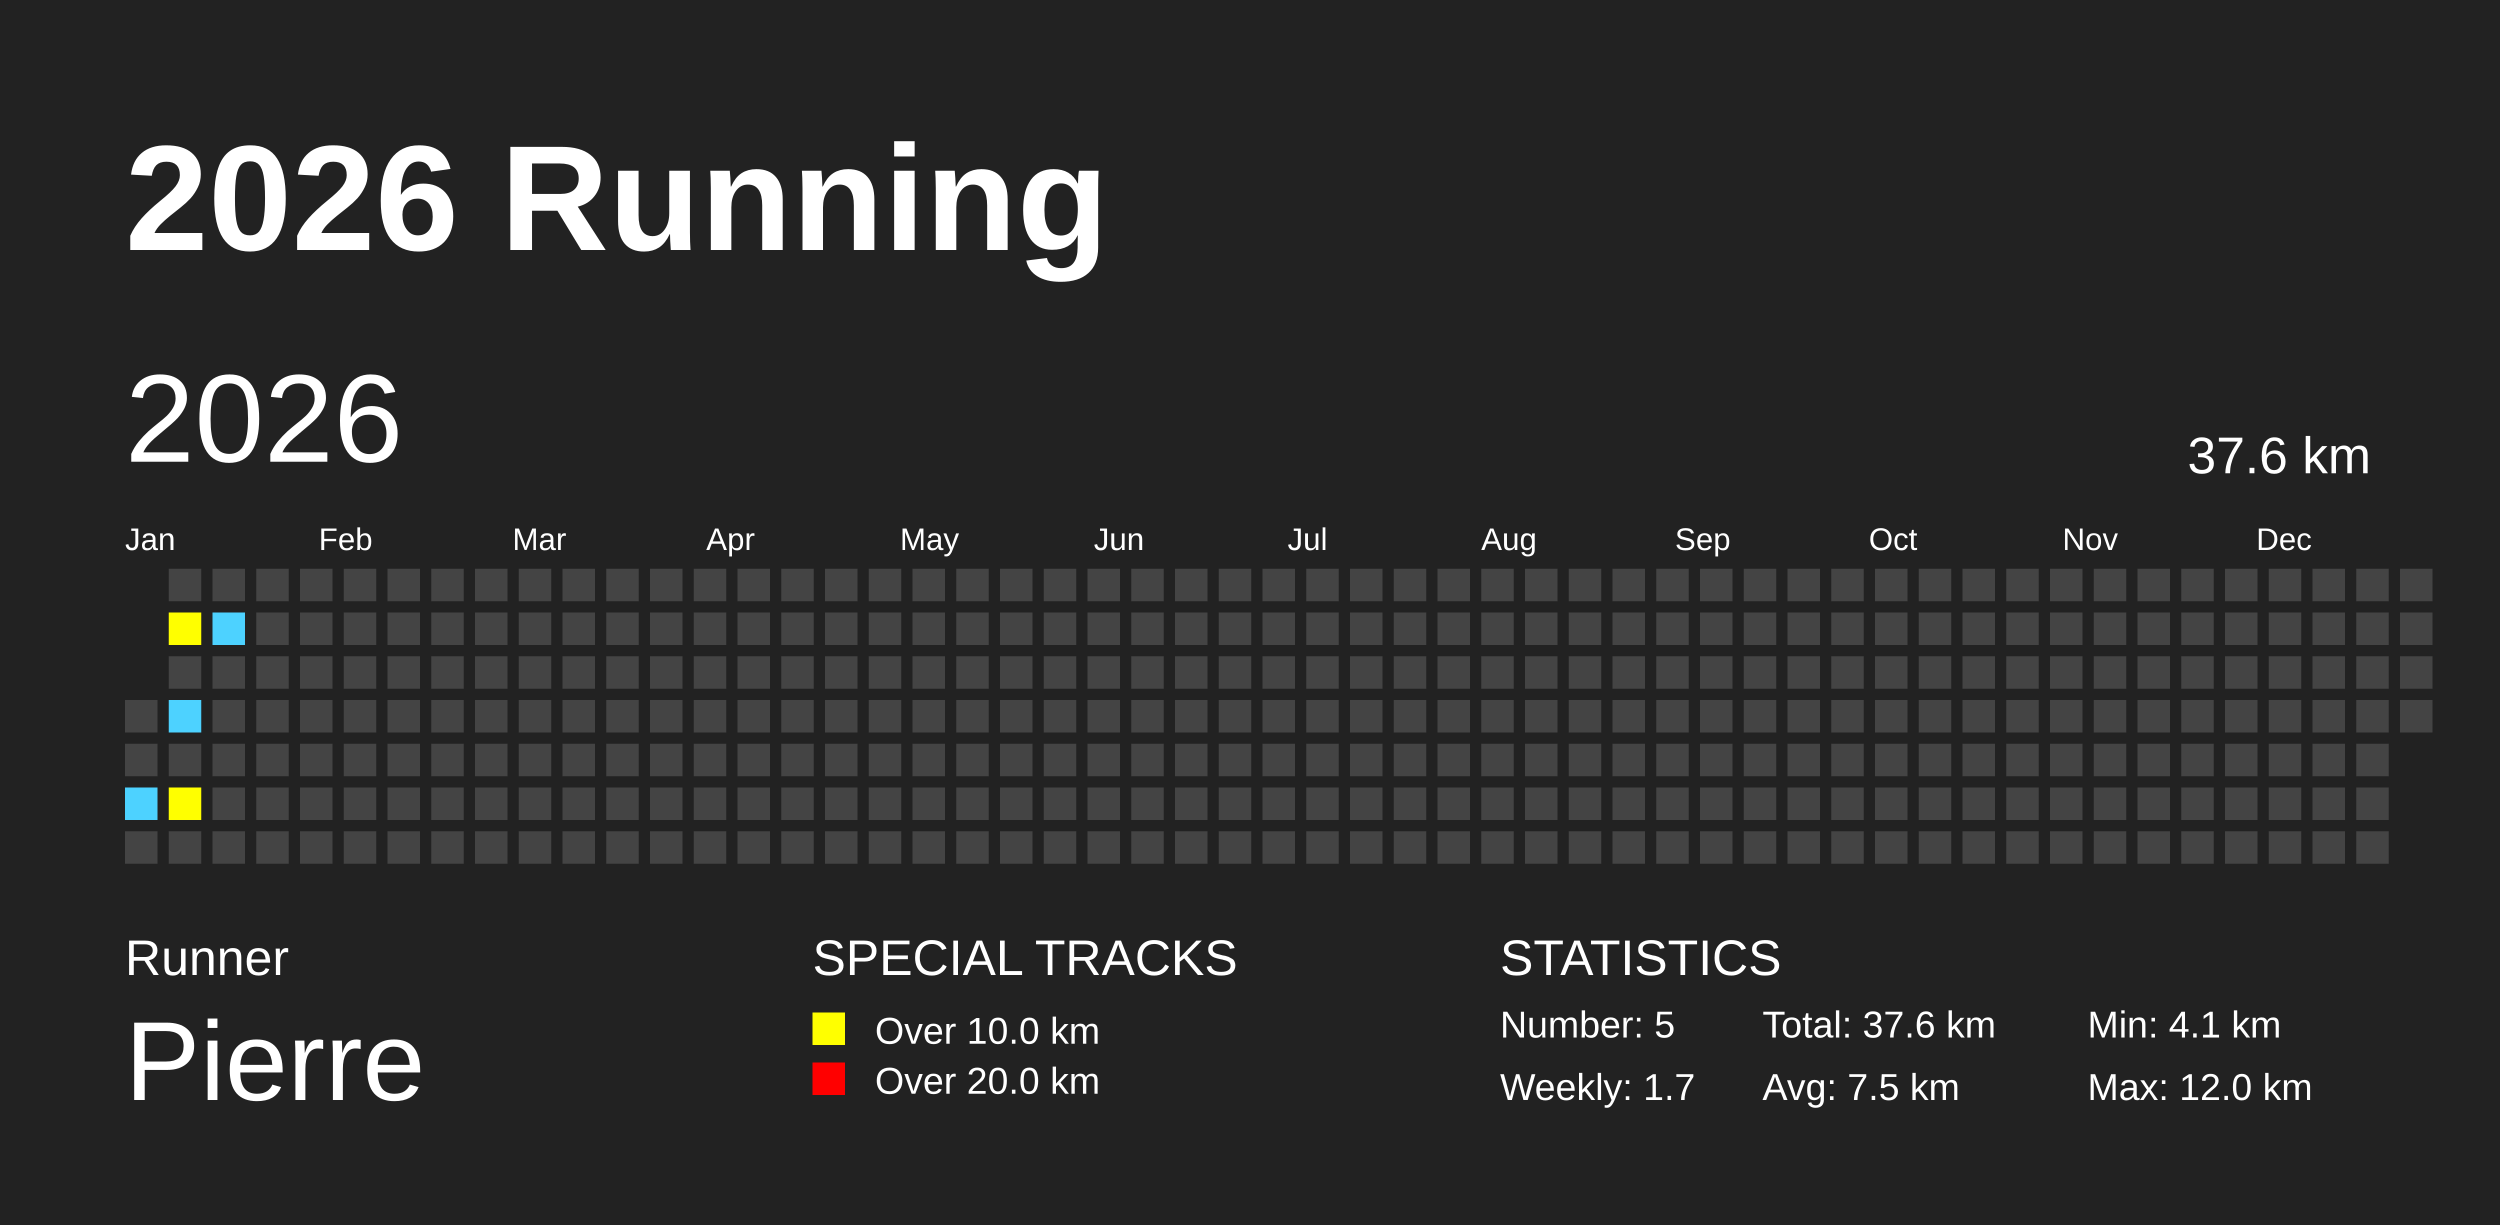
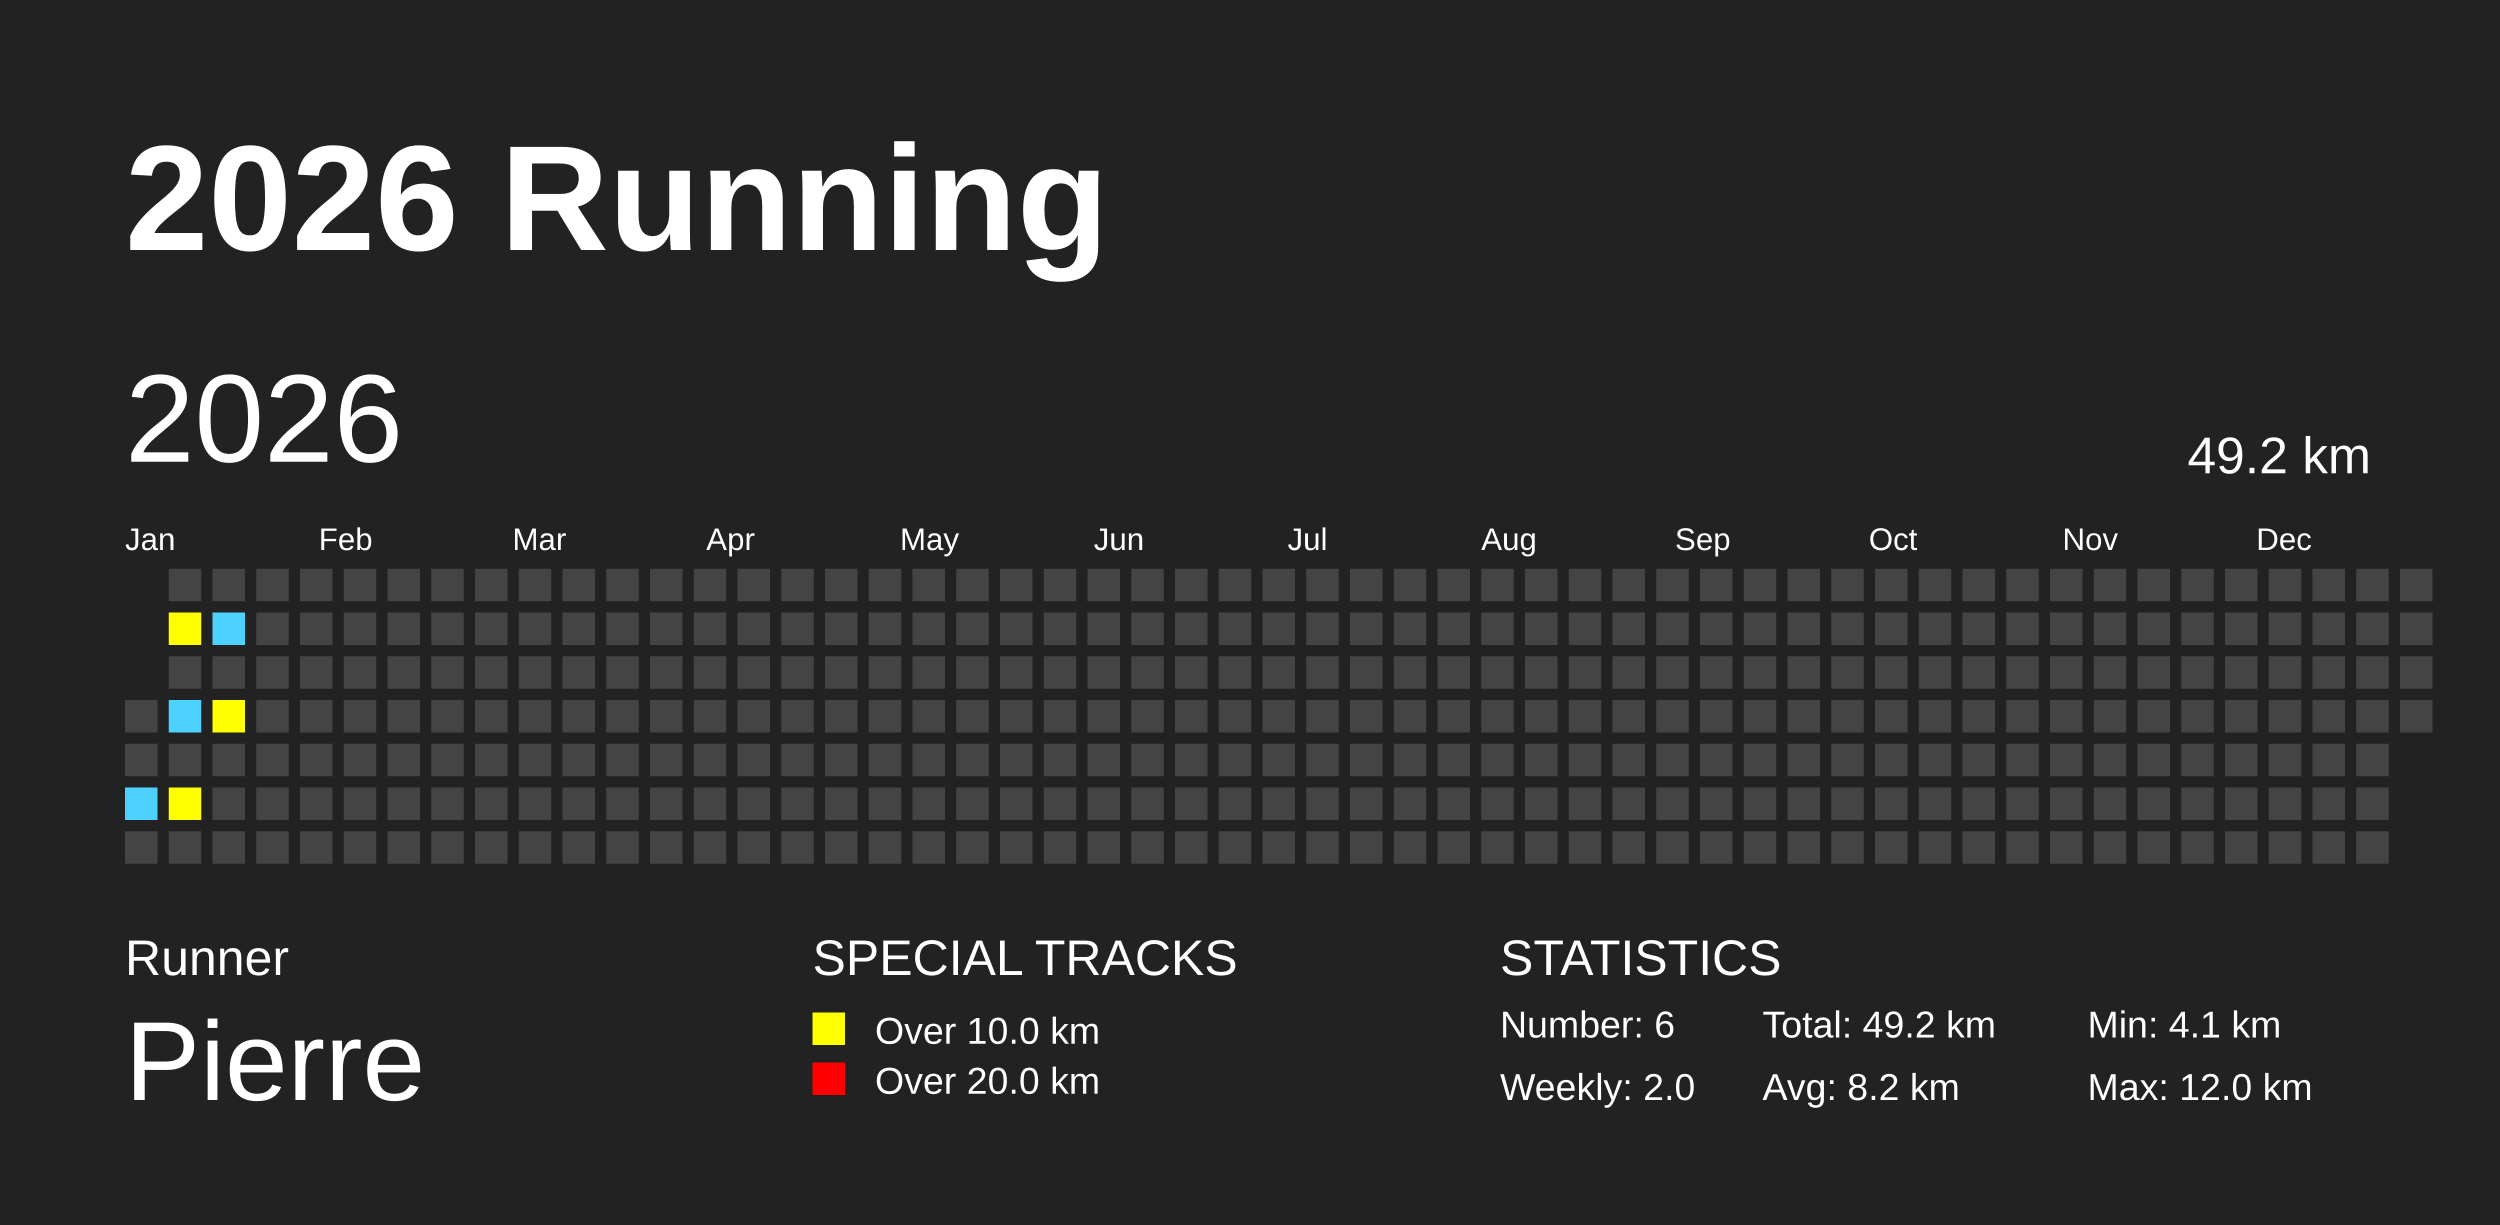
<svg xmlns="http://www.w3.org/2000/svg" baseProfile="full" height="98mm" version="1.1" viewBox="0,0,200,98" width="200mm">
  <defs />
  <rect fill="#222222" height="98" width="200" x="0" y="0" />
  <text fill="#FFFFFF" style="font-size:12px; font-family:Arial; font-weight:bold;" x="10" y="20">2026 Running</text>
  <text fill="#FFFFFF" style="font-size:4px; font-family:Arial" x="10" y="78">Runner</text>
  <text fill="#FFFFFF" style="font-size:9px; font-family:Arial" x="10" y="88">Pierre</text>
  <text fill="#FFFFFF" style="font-size:4px; font-family:Arial" x="65" y="78">SPECIAL TRACKS</text>
  <rect fill="yellow" height="2.6" width="2.6" x="65" y="81" />
  <text fill="#FFFFFF" style="font-size:3px; font-family:Arial" x="70" y="83.5">Over 10.0 km</text>
  <rect fill="red" height="2.6" width="2.6" x="65" y="85" />
  <text fill="#FFFFFF" style="font-size:3px; font-family:Arial" x="70" y="87.5">Over 20.0 km</text>
  <text fill="#FFFFFF" style="font-size:4px; font-family:Arial" x="120" y="78">STATISTICS</text>
-   <text fill="#FFFFFF" style="font-size:3px; font-family:Arial" x="120" y="83">Number: 5</text>
-   <text fill="#FFFFFF" style="font-size:3px; font-family:Arial" x="120" y="88">Weekly: 1.7</text>
-   <text fill="#FFFFFF" style="font-size:3px; font-family:Arial" x="141" y="83">Total: 37.6 km</text>
-   <text fill="#FFFFFF" style="font-size:3px; font-family:Arial" x="141" y="88">Avg: 7.5 km</text>
+   <text fill="#FFFFFF" style="font-size:3px; font-family:Arial" x="120" y="83">Number: 6</text>
+   <text fill="#FFFFFF" style="font-size:3px; font-family:Arial" x="120" y="88">Weekly: 2.0</text>
+   <text fill="#FFFFFF" style="font-size:3px; font-family:Arial" x="141" y="83">Total: 49.2 km</text>
+   <text fill="#FFFFFF" style="font-size:3px; font-family:Arial" x="141" y="88">Avg: 8.2 km</text>
  <text fill="#FFFFFF" style="font-size:3px; font-family:Arial" x="167" y="83">Min: 4.1 km</text>
  <text fill="#FFFFFF" style="font-size:3px; font-family:Arial" x="167" y="88">Max: 12.0 km</text>
  <text dominant-baseline="hanging" fill="#FFFFFF" style="font-size:10.0px; font-family:Arial;" x="10" y="30">2026</text>
-   <text dominant-baseline="hanging" fill="#FFFFFF" style="font-size:4.125px; font-family:Arial;" x="175" y="35">37.6 km</text>
+   <text dominant-baseline="hanging" fill="#FFFFFF" style="font-size:4.125px; font-family:Arial;" x="175" y="35">49.2 km</text>
  <text fill="#FFFFFF" style="font-size:2.5px; font-family:Arial" x="10.0" y="44">Jan</text>
  <text fill="#FFFFFF" style="font-size:2.5px; font-family:Arial" x="25.5" y="44">Feb</text>
  <text fill="#FFFFFF" style="font-size:2.5px; font-family:Arial" x="41.0" y="44">Mar</text>
  <text fill="#FFFFFF" style="font-size:2.5px; font-family:Arial" x="56.5" y="44">Apr</text>
  <text fill="#FFFFFF" style="font-size:2.5px; font-family:Arial" x="72.0" y="44">May</text>
  <text fill="#FFFFFF" style="font-size:2.5px; font-family:Arial" x="87.5" y="44">Jun</text>
  <text fill="#FFFFFF" style="font-size:2.5px; font-family:Arial" x="103.0" y="44">Jul</text>
  <text fill="#FFFFFF" style="font-size:2.5px; font-family:Arial" x="118.5" y="44">Aug</text>
  <text fill="#FFFFFF" style="font-size:2.5px; font-family:Arial" x="134.0" y="44">Sep</text>
  <text fill="#FFFFFF" style="font-size:2.5px; font-family:Arial" x="149.5" y="44">Oct</text>
  <text fill="#FFFFFF" style="font-size:2.5px; font-family:Arial" x="165.0" y="44">Nov</text>
  <text fill="#FFFFFF" style="font-size:2.5px; font-family:Arial" x="180.5" y="44">Dec</text>
  <rect fill="#444444" height="2.6" width="2.6" x="10.0" y="56.0" />
  <rect fill="#444444" height="2.6" width="2.6" x="10.0" y="59.5" />
  <rect fill="#4DD2FF" height="2.6" width="2.6" x="10.0" y="63.0" />
  <rect fill="#444444" height="2.6" width="2.6" x="10.0" y="66.5" />
  <rect fill="#444444" height="2.6" width="2.6" x="13.5" y="45.5" />
  <rect fill="yellow" height="2.6" width="2.6" x="13.5" y="49.0" />
  <rect fill="#444444" height="2.6" width="2.6" x="13.5" y="52.5" />
  <rect fill="#4DD2FF" height="2.6" width="2.6" x="13.5" y="56.0" />
  <rect fill="#444444" height="2.6" width="2.6" x="13.5" y="59.5" />
  <rect fill="yellow" height="2.6" width="2.6" x="13.5" y="63.0" />
  <rect fill="#444444" height="2.6" width="2.6" x="13.5" y="66.5" />
  <rect fill="#444444" height="2.6" width="2.6" x="17.0" y="45.5" />
  <rect fill="#4DD2FF" height="2.6" width="2.6" x="17.0" y="49.0" />
  <rect fill="#444444" height="2.6" width="2.6" x="17.0" y="52.5" />
-   <rect fill="#444444" height="2.6" width="2.6" x="17.0" y="56.0" />
+   <rect fill="yellow" height="2.6" width="2.6" x="17.0" y="56.0" />
  <rect fill="#444444" height="2.6" width="2.6" x="17.0" y="59.5" />
  <rect fill="#444444" height="2.6" width="2.6" x="17.0" y="63.0" />
  <rect fill="#444444" height="2.6" width="2.6" x="17.0" y="66.5" />
  <rect fill="#444444" height="2.6" width="2.6" x="20.5" y="45.5" />
  <rect fill="#444444" height="2.6" width="2.6" x="20.5" y="49.0" />
  <rect fill="#444444" height="2.6" width="2.6" x="20.5" y="52.5" />
  <rect fill="#444444" height="2.6" width="2.6" x="20.5" y="56.0" />
  <rect fill="#444444" height="2.6" width="2.6" x="20.5" y="59.5" />
  <rect fill="#444444" height="2.6" width="2.6" x="20.5" y="63.0" />
  <rect fill="#444444" height="2.6" width="2.6" x="20.5" y="66.5" />
  <rect fill="#444444" height="2.6" width="2.6" x="24.0" y="45.5" />
  <rect fill="#444444" height="2.6" width="2.6" x="24.0" y="49.0" />
  <rect fill="#444444" height="2.6" width="2.6" x="24.0" y="52.5" />
  <rect fill="#444444" height="2.6" width="2.6" x="24.0" y="56.0" />
  <rect fill="#444444" height="2.6" width="2.6" x="24.0" y="59.5" />
  <rect fill="#444444" height="2.6" width="2.6" x="24.0" y="63.0" />
  <rect fill="#444444" height="2.6" width="2.6" x="24.0" y="66.5" />
  <rect fill="#444444" height="2.6" width="2.6" x="27.5" y="45.5" />
  <rect fill="#444444" height="2.6" width="2.6" x="27.5" y="49.0" />
  <rect fill="#444444" height="2.6" width="2.6" x="27.5" y="52.5" />
  <rect fill="#444444" height="2.6" width="2.6" x="27.5" y="56.0" />
  <rect fill="#444444" height="2.6" width="2.6" x="27.5" y="59.5" />
  <rect fill="#444444" height="2.6" width="2.6" x="27.5" y="63.0" />
  <rect fill="#444444" height="2.6" width="2.6" x="27.5" y="66.5" />
  <rect fill="#444444" height="2.6" width="2.6" x="31.0" y="45.5" />
  <rect fill="#444444" height="2.6" width="2.6" x="31.0" y="49.0" />
  <rect fill="#444444" height="2.6" width="2.6" x="31.0" y="52.5" />
  <rect fill="#444444" height="2.6" width="2.6" x="31.0" y="56.0" />
  <rect fill="#444444" height="2.6" width="2.6" x="31.0" y="59.5" />
  <rect fill="#444444" height="2.6" width="2.6" x="31.0" y="63.0" />
  <rect fill="#444444" height="2.6" width="2.6" x="31.0" y="66.5" />
  <rect fill="#444444" height="2.6" width="2.6" x="34.5" y="45.5" />
  <rect fill="#444444" height="2.6" width="2.6" x="34.5" y="49.0" />
  <rect fill="#444444" height="2.6" width="2.6" x="34.5" y="52.5" />
  <rect fill="#444444" height="2.6" width="2.6" x="34.5" y="56.0" />
  <rect fill="#444444" height="2.6" width="2.6" x="34.5" y="59.5" />
  <rect fill="#444444" height="2.6" width="2.6" x="34.5" y="63.0" />
  <rect fill="#444444" height="2.6" width="2.6" x="34.5" y="66.5" />
  <rect fill="#444444" height="2.6" width="2.6" x="38.0" y="45.5" />
  <rect fill="#444444" height="2.6" width="2.6" x="38.0" y="49.0" />
  <rect fill="#444444" height="2.6" width="2.6" x="38.0" y="52.5" />
  <rect fill="#444444" height="2.6" width="2.6" x="38.0" y="56.0" />
  <rect fill="#444444" height="2.6" width="2.6" x="38.0" y="59.5" />
  <rect fill="#444444" height="2.6" width="2.6" x="38.0" y="63.0" />
  <rect fill="#444444" height="2.6" width="2.6" x="38.0" y="66.5" />
  <rect fill="#444444" height="2.6" width="2.6" x="41.5" y="45.5" />
  <rect fill="#444444" height="2.6" width="2.6" x="41.5" y="49.0" />
  <rect fill="#444444" height="2.6" width="2.6" x="41.5" y="52.5" />
  <rect fill="#444444" height="2.6" width="2.6" x="41.5" y="56.0" />
  <rect fill="#444444" height="2.6" width="2.6" x="41.5" y="59.5" />
  <rect fill="#444444" height="2.6" width="2.6" x="41.5" y="63.0" />
  <rect fill="#444444" height="2.6" width="2.6" x="41.5" y="66.5" />
  <rect fill="#444444" height="2.6" width="2.6" x="45.0" y="45.5" />
  <rect fill="#444444" height="2.6" width="2.6" x="45.0" y="49.0" />
  <rect fill="#444444" height="2.6" width="2.6" x="45.0" y="52.5" />
  <rect fill="#444444" height="2.6" width="2.6" x="45.0" y="56.0" />
  <rect fill="#444444" height="2.6" width="2.6" x="45.0" y="59.5" />
  <rect fill="#444444" height="2.6" width="2.6" x="45.0" y="63.0" />
  <rect fill="#444444" height="2.6" width="2.6" x="45.0" y="66.5" />
  <rect fill="#444444" height="2.6" width="2.6" x="48.5" y="45.5" />
  <rect fill="#444444" height="2.6" width="2.6" x="48.5" y="49.0" />
  <rect fill="#444444" height="2.6" width="2.6" x="48.5" y="52.5" />
  <rect fill="#444444" height="2.6" width="2.6" x="48.5" y="56.0" />
  <rect fill="#444444" height="2.6" width="2.6" x="48.5" y="59.5" />
  <rect fill="#444444" height="2.6" width="2.6" x="48.5" y="63.0" />
  <rect fill="#444444" height="2.6" width="2.6" x="48.5" y="66.5" />
  <rect fill="#444444" height="2.6" width="2.6" x="52.0" y="45.5" />
  <rect fill="#444444" height="2.6" width="2.6" x="52.0" y="49.0" />
  <rect fill="#444444" height="2.6" width="2.6" x="52.0" y="52.5" />
  <rect fill="#444444" height="2.6" width="2.6" x="52.0" y="56.0" />
  <rect fill="#444444" height="2.6" width="2.6" x="52.0" y="59.5" />
  <rect fill="#444444" height="2.6" width="2.6" x="52.0" y="63.0" />
  <rect fill="#444444" height="2.6" width="2.6" x="52.0" y="66.5" />
  <rect fill="#444444" height="2.6" width="2.6" x="55.5" y="45.5" />
  <rect fill="#444444" height="2.6" width="2.6" x="55.5" y="49.0" />
  <rect fill="#444444" height="2.6" width="2.6" x="55.5" y="52.5" />
  <rect fill="#444444" height="2.6" width="2.6" x="55.5" y="56.0" />
  <rect fill="#444444" height="2.6" width="2.6" x="55.5" y="59.5" />
  <rect fill="#444444" height="2.6" width="2.6" x="55.5" y="63.0" />
  <rect fill="#444444" height="2.6" width="2.6" x="55.5" y="66.5" />
  <rect fill="#444444" height="2.6" width="2.6" x="59.0" y="45.5" />
  <rect fill="#444444" height="2.6" width="2.6" x="59.0" y="49.0" />
  <rect fill="#444444" height="2.6" width="2.6" x="59.0" y="52.5" />
  <rect fill="#444444" height="2.6" width="2.6" x="59.0" y="56.0" />
  <rect fill="#444444" height="2.6" width="2.6" x="59.0" y="59.5" />
  <rect fill="#444444" height="2.6" width="2.6" x="59.0" y="63.0" />
  <rect fill="#444444" height="2.6" width="2.6" x="59.0" y="66.5" />
  <rect fill="#444444" height="2.6" width="2.6" x="62.5" y="45.5" />
  <rect fill="#444444" height="2.6" width="2.6" x="62.5" y="49.0" />
  <rect fill="#444444" height="2.6" width="2.6" x="62.5" y="52.5" />
  <rect fill="#444444" height="2.6" width="2.6" x="62.5" y="56.0" />
  <rect fill="#444444" height="2.6" width="2.6" x="62.5" y="59.5" />
  <rect fill="#444444" height="2.6" width="2.6" x="62.5" y="63.0" />
  <rect fill="#444444" height="2.6" width="2.6" x="62.5" y="66.5" />
  <rect fill="#444444" height="2.6" width="2.6" x="66.0" y="45.5" />
  <rect fill="#444444" height="2.6" width="2.6" x="66.0" y="49.0" />
  <rect fill="#444444" height="2.6" width="2.6" x="66.0" y="52.5" />
  <rect fill="#444444" height="2.6" width="2.6" x="66.0" y="56.0" />
  <rect fill="#444444" height="2.6" width="2.6" x="66.0" y="59.5" />
  <rect fill="#444444" height="2.6" width="2.6" x="66.0" y="63.0" />
  <rect fill="#444444" height="2.6" width="2.6" x="66.0" y="66.5" />
  <rect fill="#444444" height="2.6" width="2.6" x="69.5" y="45.5" />
  <rect fill="#444444" height="2.6" width="2.6" x="69.5" y="49.0" />
  <rect fill="#444444" height="2.6" width="2.6" x="69.5" y="52.5" />
  <rect fill="#444444" height="2.6" width="2.6" x="69.5" y="56.0" />
  <rect fill="#444444" height="2.6" width="2.6" x="69.5" y="59.5" />
  <rect fill="#444444" height="2.6" width="2.6" x="69.5" y="63.0" />
  <rect fill="#444444" height="2.6" width="2.6" x="69.5" y="66.5" />
  <rect fill="#444444" height="2.6" width="2.6" x="73.0" y="45.5" />
  <rect fill="#444444" height="2.6" width="2.6" x="73.0" y="49.0" />
  <rect fill="#444444" height="2.6" width="2.6" x="73.0" y="52.5" />
  <rect fill="#444444" height="2.6" width="2.6" x="73.0" y="56.0" />
  <rect fill="#444444" height="2.6" width="2.6" x="73.0" y="59.5" />
  <rect fill="#444444" height="2.6" width="2.6" x="73.0" y="63.0" />
  <rect fill="#444444" height="2.6" width="2.6" x="73.0" y="66.5" />
  <rect fill="#444444" height="2.6" width="2.6" x="76.5" y="45.5" />
  <rect fill="#444444" height="2.6" width="2.6" x="76.5" y="49.0" />
  <rect fill="#444444" height="2.6" width="2.6" x="76.5" y="52.5" />
  <rect fill="#444444" height="2.6" width="2.6" x="76.5" y="56.0" />
  <rect fill="#444444" height="2.6" width="2.6" x="76.5" y="59.5" />
  <rect fill="#444444" height="2.6" width="2.6" x="76.5" y="63.0" />
  <rect fill="#444444" height="2.6" width="2.6" x="76.5" y="66.5" />
  <rect fill="#444444" height="2.6" width="2.6" x="80.0" y="45.5" />
  <rect fill="#444444" height="2.6" width="2.6" x="80.0" y="49.0" />
  <rect fill="#444444" height="2.6" width="2.6" x="80.0" y="52.5" />
  <rect fill="#444444" height="2.6" width="2.6" x="80.0" y="56.0" />
  <rect fill="#444444" height="2.6" width="2.6" x="80.0" y="59.5" />
  <rect fill="#444444" height="2.6" width="2.6" x="80.0" y="63.0" />
  <rect fill="#444444" height="2.6" width="2.6" x="80.0" y="66.5" />
  <rect fill="#444444" height="2.6" width="2.6" x="83.5" y="45.5" />
  <rect fill="#444444" height="2.6" width="2.6" x="83.5" y="49.0" />
  <rect fill="#444444" height="2.6" width="2.6" x="83.5" y="52.5" />
  <rect fill="#444444" height="2.6" width="2.6" x="83.5" y="56.0" />
  <rect fill="#444444" height="2.6" width="2.6" x="83.5" y="59.5" />
  <rect fill="#444444" height="2.6" width="2.6" x="83.5" y="63.0" />
  <rect fill="#444444" height="2.6" width="2.6" x="83.5" y="66.5" />
  <rect fill="#444444" height="2.6" width="2.6" x="87.0" y="45.5" />
  <rect fill="#444444" height="2.6" width="2.6" x="87.0" y="49.0" />
  <rect fill="#444444" height="2.6" width="2.6" x="87.0" y="52.5" />
  <rect fill="#444444" height="2.6" width="2.6" x="87.0" y="56.0" />
  <rect fill="#444444" height="2.6" width="2.6" x="87.0" y="59.5" />
  <rect fill="#444444" height="2.6" width="2.6" x="87.0" y="63.0" />
  <rect fill="#444444" height="2.6" width="2.6" x="87.0" y="66.5" />
  <rect fill="#444444" height="2.6" width="2.6" x="90.5" y="45.5" />
  <rect fill="#444444" height="2.6" width="2.6" x="90.5" y="49.0" />
  <rect fill="#444444" height="2.6" width="2.6" x="90.5" y="52.5" />
  <rect fill="#444444" height="2.6" width="2.6" x="90.5" y="56.0" />
  <rect fill="#444444" height="2.6" width="2.6" x="90.5" y="59.5" />
  <rect fill="#444444" height="2.6" width="2.6" x="90.5" y="63.0" />
  <rect fill="#444444" height="2.6" width="2.6" x="90.5" y="66.5" />
  <rect fill="#444444" height="2.6" width="2.6" x="94.0" y="45.5" />
  <rect fill="#444444" height="2.6" width="2.6" x="94.0" y="49.0" />
  <rect fill="#444444" height="2.6" width="2.6" x="94.0" y="52.5" />
  <rect fill="#444444" height="2.6" width="2.6" x="94.0" y="56.0" />
  <rect fill="#444444" height="2.6" width="2.6" x="94.0" y="59.5" />
  <rect fill="#444444" height="2.6" width="2.6" x="94.0" y="63.0" />
  <rect fill="#444444" height="2.6" width="2.6" x="94.0" y="66.5" />
  <rect fill="#444444" height="2.6" width="2.6" x="97.5" y="45.5" />
  <rect fill="#444444" height="2.6" width="2.6" x="97.5" y="49.0" />
  <rect fill="#444444" height="2.6" width="2.6" x="97.5" y="52.5" />
  <rect fill="#444444" height="2.6" width="2.6" x="97.5" y="56.0" />
  <rect fill="#444444" height="2.6" width="2.6" x="97.5" y="59.5" />
  <rect fill="#444444" height="2.6" width="2.6" x="97.5" y="63.0" />
  <rect fill="#444444" height="2.6" width="2.6" x="97.5" y="66.5" />
  <rect fill="#444444" height="2.6" width="2.6" x="101.0" y="45.5" />
  <rect fill="#444444" height="2.6" width="2.6" x="101.0" y="49.0" />
  <rect fill="#444444" height="2.6" width="2.6" x="101.0" y="52.5" />
  <rect fill="#444444" height="2.6" width="2.6" x="101.0" y="56.0" />
  <rect fill="#444444" height="2.6" width="2.6" x="101.0" y="59.5" />
  <rect fill="#444444" height="2.6" width="2.6" x="101.0" y="63.0" />
  <rect fill="#444444" height="2.6" width="2.6" x="101.0" y="66.5" />
  <rect fill="#444444" height="2.6" width="2.6" x="104.5" y="45.5" />
  <rect fill="#444444" height="2.6" width="2.6" x="104.5" y="49.0" />
  <rect fill="#444444" height="2.6" width="2.6" x="104.5" y="52.5" />
  <rect fill="#444444" height="2.6" width="2.6" x="104.5" y="56.0" />
  <rect fill="#444444" height="2.6" width="2.6" x="104.5" y="59.5" />
  <rect fill="#444444" height="2.6" width="2.6" x="104.5" y="63.0" />
  <rect fill="#444444" height="2.6" width="2.6" x="104.5" y="66.5" />
  <rect fill="#444444" height="2.6" width="2.6" x="108.0" y="45.5" />
  <rect fill="#444444" height="2.6" width="2.6" x="108.0" y="49.0" />
  <rect fill="#444444" height="2.6" width="2.6" x="108.0" y="52.5" />
  <rect fill="#444444" height="2.6" width="2.6" x="108.0" y="56.0" />
  <rect fill="#444444" height="2.6" width="2.6" x="108.0" y="59.5" />
  <rect fill="#444444" height="2.6" width="2.6" x="108.0" y="63.0" />
  <rect fill="#444444" height="2.6" width="2.6" x="108.0" y="66.5" />
  <rect fill="#444444" height="2.6" width="2.6" x="111.5" y="45.5" />
  <rect fill="#444444" height="2.6" width="2.6" x="111.5" y="49.0" />
  <rect fill="#444444" height="2.6" width="2.6" x="111.5" y="52.5" />
  <rect fill="#444444" height="2.6" width="2.6" x="111.5" y="56.0" />
  <rect fill="#444444" height="2.6" width="2.6" x="111.5" y="59.5" />
  <rect fill="#444444" height="2.6" width="2.6" x="111.5" y="63.0" />
  <rect fill="#444444" height="2.6" width="2.6" x="111.5" y="66.5" />
  <rect fill="#444444" height="2.6" width="2.6" x="115.0" y="45.5" />
  <rect fill="#444444" height="2.6" width="2.6" x="115.0" y="49.0" />
  <rect fill="#444444" height="2.6" width="2.6" x="115.0" y="52.5" />
  <rect fill="#444444" height="2.6" width="2.6" x="115.0" y="56.0" />
  <rect fill="#444444" height="2.6" width="2.6" x="115.0" y="59.5" />
  <rect fill="#444444" height="2.6" width="2.6" x="115.0" y="63.0" />
  <rect fill="#444444" height="2.6" width="2.6" x="115.0" y="66.5" />
  <rect fill="#444444" height="2.6" width="2.6" x="118.5" y="45.5" />
  <rect fill="#444444" height="2.6" width="2.6" x="118.5" y="49.0" />
  <rect fill="#444444" height="2.6" width="2.6" x="118.5" y="52.5" />
  <rect fill="#444444" height="2.6" width="2.6" x="118.5" y="56.0" />
  <rect fill="#444444" height="2.6" width="2.6" x="118.5" y="59.5" />
  <rect fill="#444444" height="2.6" width="2.6" x="118.5" y="63.0" />
  <rect fill="#444444" height="2.6" width="2.6" x="118.5" y="66.5" />
  <rect fill="#444444" height="2.6" width="2.6" x="122.0" y="45.5" />
  <rect fill="#444444" height="2.6" width="2.6" x="122.0" y="49.0" />
  <rect fill="#444444" height="2.6" width="2.6" x="122.0" y="52.5" />
  <rect fill="#444444" height="2.6" width="2.6" x="122.0" y="56.0" />
  <rect fill="#444444" height="2.6" width="2.6" x="122.0" y="59.5" />
  <rect fill="#444444" height="2.6" width="2.6" x="122.0" y="63.0" />
  <rect fill="#444444" height="2.6" width="2.6" x="122.0" y="66.5" />
  <rect fill="#444444" height="2.6" width="2.6" x="125.5" y="45.5" />
  <rect fill="#444444" height="2.6" width="2.6" x="125.5" y="49.0" />
  <rect fill="#444444" height="2.6" width="2.6" x="125.5" y="52.5" />
  <rect fill="#444444" height="2.6" width="2.6" x="125.5" y="56.0" />
  <rect fill="#444444" height="2.6" width="2.6" x="125.5" y="59.5" />
  <rect fill="#444444" height="2.6" width="2.6" x="125.5" y="63.0" />
  <rect fill="#444444" height="2.6" width="2.6" x="125.5" y="66.5" />
  <rect fill="#444444" height="2.6" width="2.6" x="129.0" y="45.5" />
  <rect fill="#444444" height="2.6" width="2.6" x="129.0" y="49.0" />
  <rect fill="#444444" height="2.6" width="2.6" x="129.0" y="52.5" />
  <rect fill="#444444" height="2.6" width="2.6" x="129.0" y="56.0" />
  <rect fill="#444444" height="2.6" width="2.6" x="129.0" y="59.5" />
  <rect fill="#444444" height="2.6" width="2.6" x="129.0" y="63.0" />
  <rect fill="#444444" height="2.6" width="2.6" x="129.0" y="66.5" />
  <rect fill="#444444" height="2.6" width="2.6" x="132.5" y="45.5" />
  <rect fill="#444444" height="2.6" width="2.6" x="132.5" y="49.0" />
  <rect fill="#444444" height="2.6" width="2.6" x="132.5" y="52.5" />
  <rect fill="#444444" height="2.6" width="2.6" x="132.5" y="56.0" />
  <rect fill="#444444" height="2.6" width="2.6" x="132.5" y="59.5" />
  <rect fill="#444444" height="2.6" width="2.6" x="132.5" y="63.0" />
  <rect fill="#444444" height="2.6" width="2.6" x="132.5" y="66.5" />
  <rect fill="#444444" height="2.6" width="2.6" x="136.0" y="45.5" />
  <rect fill="#444444" height="2.6" width="2.6" x="136.0" y="49.0" />
  <rect fill="#444444" height="2.6" width="2.6" x="136.0" y="52.5" />
  <rect fill="#444444" height="2.6" width="2.6" x="136.0" y="56.0" />
  <rect fill="#444444" height="2.6" width="2.6" x="136.0" y="59.5" />
  <rect fill="#444444" height="2.6" width="2.6" x="136.0" y="63.0" />
  <rect fill="#444444" height="2.6" width="2.6" x="136.0" y="66.5" />
  <rect fill="#444444" height="2.6" width="2.6" x="139.5" y="45.5" />
  <rect fill="#444444" height="2.6" width="2.6" x="139.5" y="49.0" />
  <rect fill="#444444" height="2.6" width="2.6" x="139.5" y="52.5" />
  <rect fill="#444444" height="2.6" width="2.6" x="139.5" y="56.0" />
  <rect fill="#444444" height="2.6" width="2.6" x="139.5" y="59.5" />
  <rect fill="#444444" height="2.6" width="2.6" x="139.5" y="63.0" />
  <rect fill="#444444" height="2.6" width="2.6" x="139.5" y="66.5" />
  <rect fill="#444444" height="2.6" width="2.6" x="143.0" y="45.5" />
  <rect fill="#444444" height="2.6" width="2.6" x="143.0" y="49.0" />
  <rect fill="#444444" height="2.6" width="2.6" x="143.0" y="52.5" />
  <rect fill="#444444" height="2.6" width="2.6" x="143.0" y="56.0" />
  <rect fill="#444444" height="2.6" width="2.6" x="143.0" y="59.5" />
  <rect fill="#444444" height="2.6" width="2.6" x="143.0" y="63.0" />
  <rect fill="#444444" height="2.6" width="2.6" x="143.0" y="66.5" />
  <rect fill="#444444" height="2.6" width="2.6" x="146.5" y="45.5" />
  <rect fill="#444444" height="2.6" width="2.6" x="146.5" y="49.0" />
  <rect fill="#444444" height="2.6" width="2.6" x="146.5" y="52.5" />
  <rect fill="#444444" height="2.6" width="2.6" x="146.5" y="56.0" />
  <rect fill="#444444" height="2.6" width="2.6" x="146.5" y="59.5" />
  <rect fill="#444444" height="2.6" width="2.6" x="146.5" y="63.0" />
  <rect fill="#444444" height="2.6" width="2.6" x="146.5" y="66.5" />
  <rect fill="#444444" height="2.6" width="2.6" x="150.0" y="45.5" />
  <rect fill="#444444" height="2.6" width="2.6" x="150.0" y="49.0" />
  <rect fill="#444444" height="2.6" width="2.6" x="150.0" y="52.5" />
  <rect fill="#444444" height="2.6" width="2.6" x="150.0" y="56.0" />
  <rect fill="#444444" height="2.6" width="2.6" x="150.0" y="59.5" />
  <rect fill="#444444" height="2.6" width="2.6" x="150.0" y="63.0" />
  <rect fill="#444444" height="2.6" width="2.6" x="150.0" y="66.5" />
  <rect fill="#444444" height="2.6" width="2.6" x="153.5" y="45.5" />
  <rect fill="#444444" height="2.6" width="2.6" x="153.5" y="49.0" />
  <rect fill="#444444" height="2.6" width="2.6" x="153.5" y="52.5" />
  <rect fill="#444444" height="2.6" width="2.6" x="153.5" y="56.0" />
  <rect fill="#444444" height="2.6" width="2.6" x="153.5" y="59.5" />
  <rect fill="#444444" height="2.6" width="2.6" x="153.5" y="63.0" />
  <rect fill="#444444" height="2.6" width="2.6" x="153.5" y="66.5" />
  <rect fill="#444444" height="2.6" width="2.6" x="157.0" y="45.5" />
  <rect fill="#444444" height="2.6" width="2.6" x="157.0" y="49.0" />
  <rect fill="#444444" height="2.6" width="2.6" x="157.0" y="52.5" />
  <rect fill="#444444" height="2.6" width="2.6" x="157.0" y="56.0" />
  <rect fill="#444444" height="2.6" width="2.6" x="157.0" y="59.5" />
  <rect fill="#444444" height="2.6" width="2.6" x="157.0" y="63.0" />
  <rect fill="#444444" height="2.6" width="2.6" x="157.0" y="66.5" />
  <rect fill="#444444" height="2.6" width="2.6" x="160.5" y="45.5" />
  <rect fill="#444444" height="2.6" width="2.6" x="160.5" y="49.0" />
  <rect fill="#444444" height="2.6" width="2.6" x="160.5" y="52.5" />
  <rect fill="#444444" height="2.6" width="2.6" x="160.5" y="56.0" />
  <rect fill="#444444" height="2.6" width="2.6" x="160.5" y="59.5" />
  <rect fill="#444444" height="2.6" width="2.6" x="160.5" y="63.0" />
  <rect fill="#444444" height="2.6" width="2.6" x="160.5" y="66.5" />
  <rect fill="#444444" height="2.6" width="2.6" x="164.0" y="45.5" />
  <rect fill="#444444" height="2.6" width="2.6" x="164.0" y="49.0" />
  <rect fill="#444444" height="2.6" width="2.6" x="164.0" y="52.5" />
  <rect fill="#444444" height="2.6" width="2.6" x="164.0" y="56.0" />
  <rect fill="#444444" height="2.6" width="2.6" x="164.0" y="59.5" />
  <rect fill="#444444" height="2.6" width="2.6" x="164.0" y="63.0" />
  <rect fill="#444444" height="2.6" width="2.6" x="164.0" y="66.5" />
  <rect fill="#444444" height="2.6" width="2.6" x="167.5" y="45.5" />
  <rect fill="#444444" height="2.6" width="2.6" x="167.5" y="49.0" />
  <rect fill="#444444" height="2.6" width="2.6" x="167.5" y="52.5" />
  <rect fill="#444444" height="2.6" width="2.6" x="167.5" y="56.0" />
  <rect fill="#444444" height="2.6" width="2.6" x="167.5" y="59.5" />
  <rect fill="#444444" height="2.6" width="2.6" x="167.5" y="63.0" />
  <rect fill="#444444" height="2.6" width="2.6" x="167.5" y="66.5" />
  <rect fill="#444444" height="2.6" width="2.6" x="171.0" y="45.5" />
  <rect fill="#444444" height="2.6" width="2.6" x="171.0" y="49.0" />
  <rect fill="#444444" height="2.6" width="2.6" x="171.0" y="52.5" />
  <rect fill="#444444" height="2.6" width="2.6" x="171.0" y="56.0" />
  <rect fill="#444444" height="2.6" width="2.6" x="171.0" y="59.5" />
  <rect fill="#444444" height="2.6" width="2.6" x="171.0" y="63.0" />
  <rect fill="#444444" height="2.6" width="2.6" x="171.0" y="66.5" />
  <rect fill="#444444" height="2.6" width="2.6" x="174.5" y="45.5" />
  <rect fill="#444444" height="2.6" width="2.6" x="174.5" y="49.0" />
  <rect fill="#444444" height="2.6" width="2.6" x="174.5" y="52.5" />
  <rect fill="#444444" height="2.6" width="2.6" x="174.5" y="56.0" />
  <rect fill="#444444" height="2.6" width="2.6" x="174.5" y="59.5" />
  <rect fill="#444444" height="2.6" width="2.6" x="174.5" y="63.0" />
  <rect fill="#444444" height="2.6" width="2.6" x="174.5" y="66.5" />
  <rect fill="#444444" height="2.6" width="2.6" x="178.0" y="45.5" />
  <rect fill="#444444" height="2.6" width="2.6" x="178.0" y="49.0" />
  <rect fill="#444444" height="2.6" width="2.6" x="178.0" y="52.5" />
  <rect fill="#444444" height="2.6" width="2.6" x="178.0" y="56.0" />
  <rect fill="#444444" height="2.6" width="2.6" x="178.0" y="59.5" />
  <rect fill="#444444" height="2.6" width="2.6" x="178.0" y="63.0" />
  <rect fill="#444444" height="2.6" width="2.6" x="178.0" y="66.5" />
  <rect fill="#444444" height="2.6" width="2.6" x="181.5" y="45.5" />
  <rect fill="#444444" height="2.6" width="2.6" x="181.5" y="49.0" />
  <rect fill="#444444" height="2.6" width="2.6" x="181.5" y="52.5" />
  <rect fill="#444444" height="2.6" width="2.6" x="181.5" y="56.0" />
  <rect fill="#444444" height="2.6" width="2.6" x="181.5" y="59.5" />
  <rect fill="#444444" height="2.6" width="2.6" x="181.5" y="63.0" />
  <rect fill="#444444" height="2.6" width="2.6" x="181.5" y="66.5" />
  <rect fill="#444444" height="2.6" width="2.6" x="185.0" y="45.5" />
  <rect fill="#444444" height="2.6" width="2.6" x="185.0" y="49.0" />
  <rect fill="#444444" height="2.6" width="2.6" x="185.0" y="52.5" />
  <rect fill="#444444" height="2.6" width="2.6" x="185.0" y="56.0" />
  <rect fill="#444444" height="2.6" width="2.6" x="185.0" y="59.5" />
  <rect fill="#444444" height="2.6" width="2.6" x="185.0" y="63.0" />
  <rect fill="#444444" height="2.6" width="2.6" x="185.0" y="66.5" />
  <rect fill="#444444" height="2.6" width="2.6" x="188.5" y="45.5" />
  <rect fill="#444444" height="2.6" width="2.6" x="188.5" y="49.0" />
  <rect fill="#444444" height="2.6" width="2.6" x="188.5" y="52.5" />
  <rect fill="#444444" height="2.6" width="2.6" x="188.5" y="56.0" />
  <rect fill="#444444" height="2.6" width="2.6" x="188.5" y="59.5" />
  <rect fill="#444444" height="2.6" width="2.6" x="188.5" y="63.0" />
  <rect fill="#444444" height="2.6" width="2.6" x="188.5" y="66.5" />
  <rect fill="#444444" height="2.6" width="2.6" x="192.0" y="45.5" />
  <rect fill="#444444" height="2.6" width="2.6" x="192.0" y="49.0" />
  <rect fill="#444444" height="2.6" width="2.6" x="192.0" y="52.5" />
  <rect fill="#444444" height="2.6" width="2.6" x="192.0" y="56.0" />
</svg>
